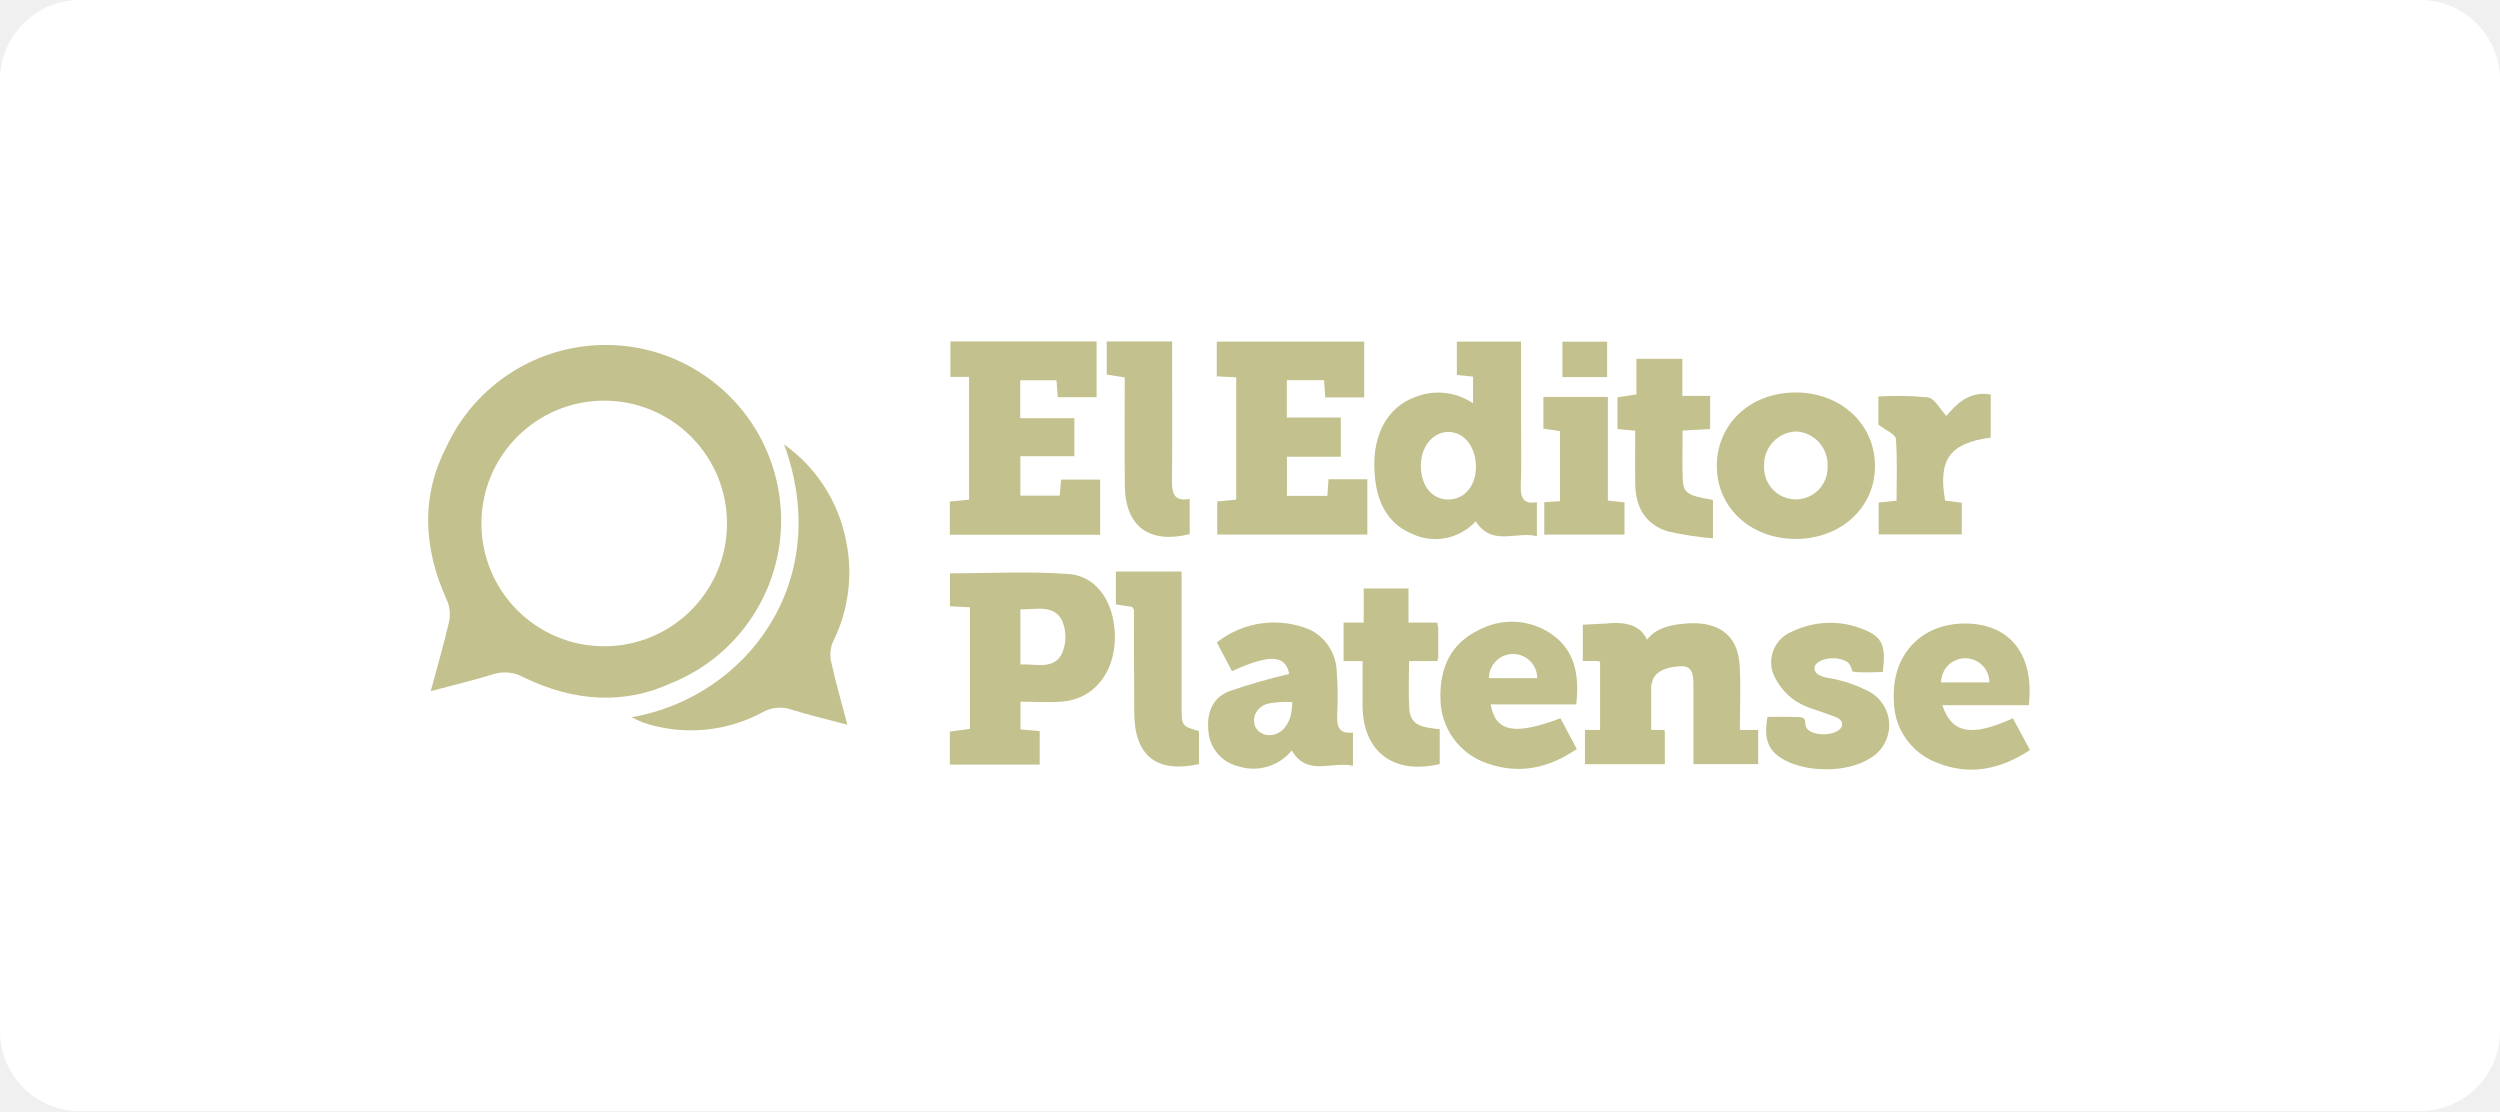
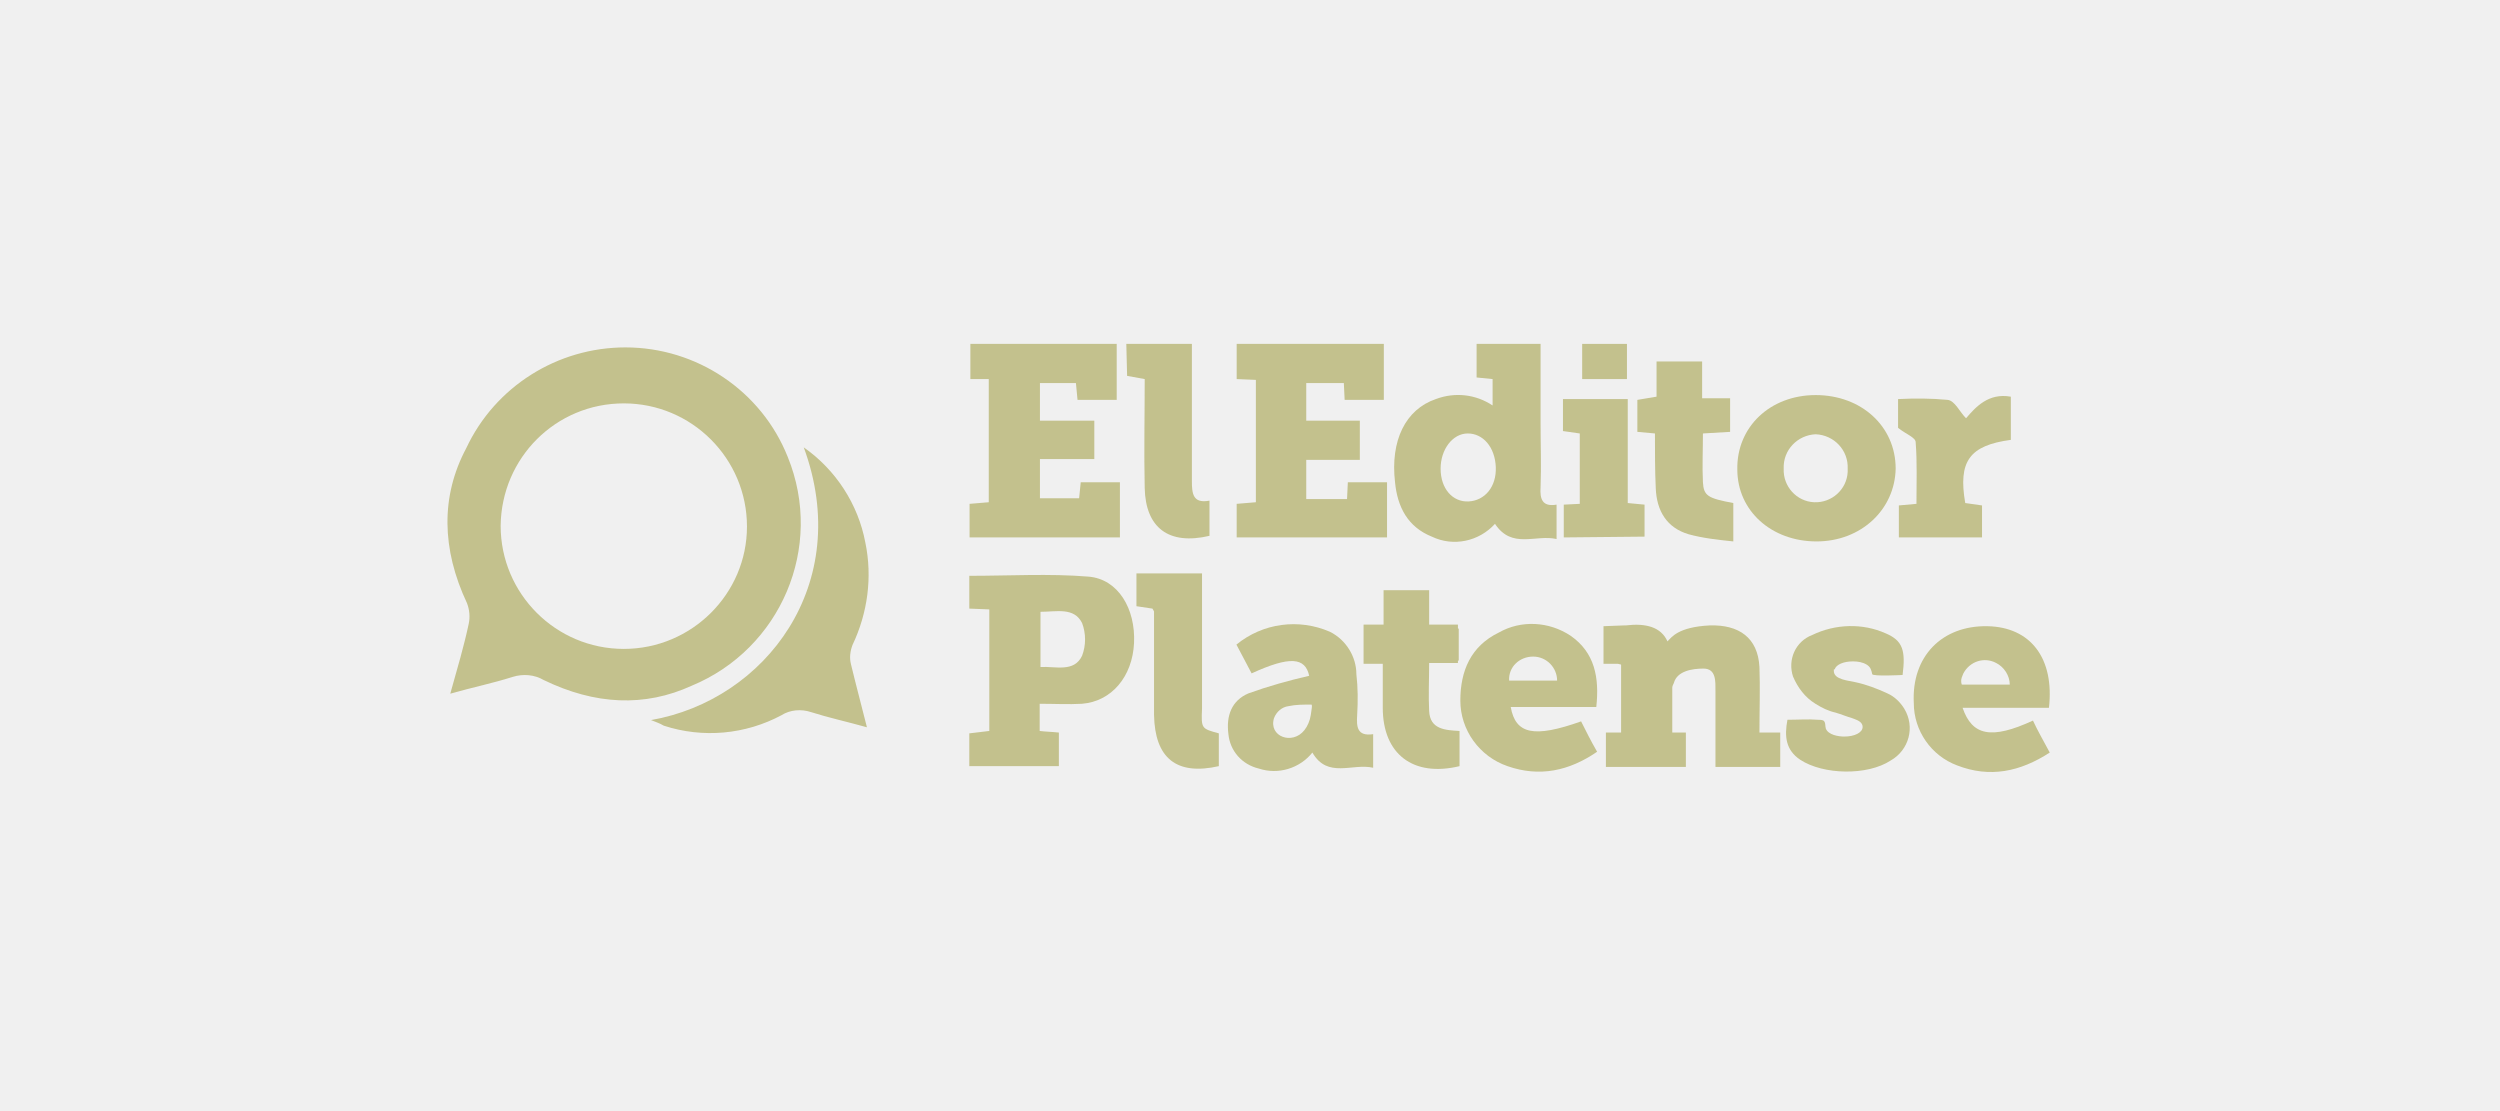
- <svg xmlns="http://www.w3.org/2000/svg" id="Grupo_250" data-name="Grupo 250" width="312.57" height="138.922" viewBox="0 0 312.57 138.922">
-   <defs>
-     <style>
-       .cls-1 {
-         fill: #fff;
-       }
- 
-       .cls-2 {
-         fill: #c3c18d;
-       }
-     </style>
-   </defs>
-   <g id="Grupo_246" data-name="Grupo 246">
-     <rect id="Rectángulo_140" data-name="Rectángulo 140" class="cls-1" width="312.57" height="138.922" rx="10" />
-   </g>
-   <g id="Grupo_249" data-name="Grupo 249" transform="translate(53.531 42.691)">
-     <g id="Grupo_247" data-name="Grupo 247" transform="translate(65.226)">
-       <path id="Trazado_161" data-name="Trazado 161" class="cls-2" d="M458.7,2782.734l-2.435-.121v-4.348H474.7v6.974h-4.873l-.148-2.147h-4.653v4.664h6.746v4.906h-6.733v4.894h5.058l.139-2.078h4.855v6.909H456.321v-4.135l2.376-.227Z" transform="translate(-422.893 -2778.248)" />
-       <path id="Trazado_162" data-name="Trazado 162" class="cls-2" d="M439.978,2782.681h-2.334v-4.426h18.276v6.967h-4.855l-.159-2.112h-4.533v4.74h6.772v4.754H446.39v4.93h4.924l.166-2.007h4.883v6.89h-18.79v-4.141l2.405-.246Z" transform="translate(-437.573 -2778.255)" />
-       <path id="Trazado_163" data-name="Trazado 163" class="cls-2" d="M479.641,2785.98v-3.333l-2.023-.2v-4.182h8.026v9.863c0,2.67.07,5.341-.027,8.007-.052,1.487.157,2.53,2.009,2.21v4.251c-2.623-.645-5.633,1.323-7.651-1.868a6.814,6.814,0,0,1-7.936,1.589c-2.955-1.235-4.265-3.735-4.628-6.763-.625-5.225,1.3-9.062,5.126-10.406A7.749,7.749,0,0,1,479.641,2785.98Zm-6.522,7.906c.036,2.5,1.453,4.171,3.5,4.126s3.458-1.832,3.387-4.26c-.073-2.457-1.571-4.237-3.521-4.187S473.083,2791.481,473.118,2793.886Z" transform="translate(-414.228 -2778.25)" />
-       <path id="Trazado_164" data-name="Trazado 164" class="cls-2" d="M501.224,2800.14c-5.614.038-9.875-3.814-9.943-8.981-.07-5.328,4.1-9.3,9.8-9.331,5.674-.032,9.972,3.93,9.976,9.2C511.064,2796.182,506.832,2800.1,501.224,2800.14Zm-.05-13.439a4.151,4.151,0,0,0-3.98,4.321,3.971,3.971,0,1,0,7.933.034A4.151,4.151,0,0,0,501.174,2786.7Z" transform="translate(-395.387 -2775.448)" />
-       <path id="Trazado_165" data-name="Trazado 165" class="cls-2" d="M510.94,2795.279l2.078.252v3.966H502.63v-3.99l2.237-.229c0-2.6.118-5.185-.091-7.74-.046-.57-1.246-1.045-2.184-1.772v-3.51a38.343,38.343,0,0,1,6.2.107c.85.141,1.5,1.468,2.3,2.319,1.207-1.394,2.759-3.153,5.549-2.676v5.383C511.5,2788.087,510.035,2790.111,510.94,2795.279Z" transform="translate(-386.501 -2775.372)" />
-       <path id="Trazado_166" data-name="Trazado 166" class="cls-2" d="M486.542,2788.468l-2.218-.221v-3.957l2.366-.366v-4.456h5.744v4.64h3.476v4.155l-3.442.175c0,2.08-.061,4.107.018,6.13.066,1.691.621,2.019,3.778,2.55v4.8a39.154,39.154,0,0,1-5.646-.868c-2.719-.828-4.007-2.939-4.067-5.751C486.5,2793.056,486.542,2790.814,486.542,2788.468Z" transform="translate(-400.851 -2777.303)" />
-       <path id="Trazado_167" data-name="Trazado 167" class="cls-2" d="M448.56,2778.258h8.176v3.039c0,4.706.032,9.415-.018,14.124-.018,1.574.054,2.917,2.212,2.523v4.4c-5.058,1.248-8.047-.954-8.108-6.024-.055-4.491-.012-8.982-.012-13.565l-2.25-.363Z" transform="translate(-428.943 -2778.253)" />
-       <path id="Trazado_168" data-name="Trazado 168" class="cls-2" d="M479.245,2799.353v-4.05l1.962-.127v-8.761l-2.071-.3v-3.975H487.2V2795.1l2.075.225v4.032Z" transform="translate(-404.926 -2775.206)" />
-       <path id="Trazado_169" data-name="Trazado 169" class="cls-2" d="M486.058,2778.271v4.426h-5.589v-4.426Z" transform="translate(-403.879 -2778.242)" />
+ <svg xmlns="http://www.w3.org/2000/svg" version="1.2" baseProfile="tiny" id="Capa_1" x="0px" y="0px" viewBox="0 0 312.6 138.9" overflow="visible" xml:space="preserve">
+   <g id="Grupo_24" transform="translate(-0.104 -0.043)">
+     <g id="Grupo_377" transform="translate(56.105 43.043)">
+       <g id="Grupo_374" transform="translate(65.233)">
+         <path id="Trazado_557" fill="#C3C18D" d="M35.8,4.5l-2.4-0.1V0h18.4v7h-4.9l-0.1-2.1h-4.7v4.7h6.7v4.9h-6.7v4.9h5.1l0.1-2.1h4.9     v6.9H33.4V20l2.4-0.2L35.8,4.5z" />
+         <path id="Trazado_558" fill="#C3C18D" d="M2.4,4.4H0.1V0h18.3v7h-4.9l-0.2-2.1H8.8v4.7h6.8v4.8H8.8v4.9h4.9l0.2-2h4.9v6.9H0V20     l2.4-0.2V4.4z" />
+         <path id="Trazado_559" fill="#C3C18D" d="M65.4,7.7V4.4l-2-0.2V0h8v9.9c0,2.7,0.1,5.3,0,8c-0.1,1.5,0.2,2.5,2,2.2v4.3     c-2.6-0.6-5.6,1.3-7.7-1.9c-2,2.2-5.2,2.9-7.9,1.6c-3-1.2-4.3-3.7-4.6-6.8c-0.6-5.2,1.3-9.1,5.1-10.4C60.7,6,63.3,6.3,65.4,7.7z      M58.9,15.6c0,2.5,1.5,4.2,3.5,4.1s3.5-1.8,3.4-4.3c-0.1-2.5-1.6-4.2-3.5-4.2S58.9,13.2,58.9,15.6z" />
+         <path id="Trazado_560" fill="#C3C18D" d="M105.9,24.7c-5.6,0-9.9-3.8-9.9-9c-0.1-5.3,4.1-9.3,9.8-9.3c5.7,0,10,3.9,10,9.2     C115.7,20.7,111.5,24.7,105.9,24.7z M105.8,11.3c-2.3,0.1-4.1,2-4,4.3c0,0,0,0,0,0c-0.1,2.2,1.6,4.1,3.8,4.2     c2.2,0.1,4.1-1.6,4.2-3.8c0-0.1,0-0.3,0-0.4C109.9,13.3,108.1,11.4,105.8,11.3C105.8,11.3,105.8,11.3,105.8,11.3L105.8,11.3z" />
+         <path id="Trazado_561" fill="#C3C18D" d="M124.5,19.9l2.1,0.3v4h-10.4v-4l2.2-0.2c0-2.6,0.1-5.2-0.1-7.7c0-0.6-1.2-1-2.2-1.8V6.9     c2.1-0.1,4.1-0.1,6.2,0.1c0.9,0.1,1.5,1.5,2.3,2.3c1.2-1.4,2.8-3.2,5.6-2.7V12C125,12.7,123.6,14.7,124.5,19.9z" />
+         <path id="Trazado_562" fill="#C3C18D" d="M85.7,11.2l-2.2-0.2V7l2.4-0.4V2.2h5.7v4.6h3.5V11l-3.4,0.2c0,2.1-0.1,4.1,0,6.1     c0.1,1.7,0.6,2,3.8,2.6v4.8c-1.9-0.2-3.8-0.4-5.6-0.9c-2.7-0.8-4-2.9-4.1-5.8C85.7,15.8,85.7,13.5,85.7,11.2z" />
+         <path id="Trazado_563" fill="#C3C18D" d="M19.6,0h8.2v3c0,4.7,0,9.4,0,14.1c0,1.6,0.1,2.9,2.2,2.5v4.4c-5.1,1.2-8-1-8.1-6     c-0.1-4.5,0-9,0-13.6l-2.2-0.4L19.6,0z" />
+         <path id="Trazado_564" fill="#C3C18D" d="M74.3,24.2v-4.1l2-0.1v-8.8l-2.1-0.3v-4h8.1v13l2.1,0.2v4L74.3,24.2z" />
+         <path id="Trazado_565" fill="#C3C18D" d="M82.2,0v4.4h-5.6V0H82.2z" />
+       </g>
+       <path id="Trazado_566" fill="#C3C18D" d="M96.4,48.7v4.1c-5.3,1.2-8-1-8.1-6.4c0-4.3,0-8.6,0-12.9c0-0.1-0.1-0.2-0.2-0.4l-2-0.3    v-4.1h8.2v13.5c0,1.1,0,2.3,0,3.4C94.2,48.1,94.2,48.1,96.4,48.7z" />
+       <path id="Trazado_567" fill="#C3C18D" d="M122.7,45.9c-0.1-1.9,0-3.9,0-6h3.6v-0.3h0.1v-4l-0.1,0v-0.5h-3.6v-4.3H117v4.3h-2.5V40    h2.2l0.2,0c0,1.9,0,3.7,0,5.5c0,5.8,3.8,8.7,9.6,7.3v-4.4C124.7,48.3,122.8,48.2,122.7,45.9z" />
+       <path id="Trazado_568" fill="#C3C18D" d="M164,48.6c0-2.9,0.1-5.5,0-8.2c-0.2-3.7-2.6-5.3-6.2-5.2c-4,0.2-4.8,1.5-5.3,2    c-0.8-1.8-2.7-2.3-5.2-2l-0.2,0l-2.6,0.1V40h1.8l0.4,0.1v8.5h-1.9v4.3h0v0h10v-4.1h0v-0.2h-1.7V43c0-0.2,0.1-0.4,0.2-0.6    c0.4-1.5,2.3-1.8,3.7-1.8c1.6,0,1.5,1.6,1.5,2.8c0,3.1,0,6.3,0,9.5h8.1v-4.3L164,48.6z" />
+       <path id="Trazado_569" fill="#C3C18D" d="M180,43.7c-1.3-0.6-2.6-1.1-4-1.4c-0.8-0.2-2.7-0.3-2.7-1.4c0-0.1,0-0.1,0-0.2l0,0l0.1,0    c0.2-0.6,1.1-1,2.3-1c0.6,0,1.2,0.1,1.7,0.4c0.5,0.3,0.6,0.7,0.7,1.2c0.1,0.3,3.8,0.1,3.8,0.1c0.4-3.1,0-4.3-2.1-5.2    c-2.9-1.3-6.3-1.2-9.2,0.2c-2.1,0.8-3.1,3.1-2.4,5.2c0.6,1.4,1.5,2.6,2.8,3.4c0.8,0.5,1.6,0.9,2.5,1.1c0.7,0.2,1.4,0.5,2.1,0.7    c0.5,0.2,1.3,0.4,1.3,1.1s-1,1.2-2.3,1.2c-0.7,0-2-0.2-2.3-1c-0.1-0.3,0-0.8-0.3-1c-0.2-0.1-0.5-0.1-0.7-0.1c-1.2-0.1-2.5,0-3.8,0    c-0.4,2.1-0.2,3.8,1.6,5c2.9,1.9,8.4,2,11.3,0.1c2.3-1.3,3.1-4.2,1.7-6.5C181.6,44.8,180.9,44.1,180,43.7z" />
+       <g id="Grupo_376" transform="translate(0 0.439)">
+         <g id="Grupo_375">
+           <path id="Trazado_570" fill="#C3C18D" d="M25.4,46.6c14.3-2.5,25.4-17,19.1-34.1c4,2.8,6.8,7.1,7.7,11.9      c0.9,4.3,0.3,8.8-1.6,12.8c-0.3,0.8-0.4,1.6-0.2,2.4c0.6,2.5,1.3,5.1,2,7.9c-2.5-0.7-4.8-1.2-7-1.9c-1.2-0.4-2.6-0.3-3.7,0.4      c-4.5,2.4-9.8,2.9-14.7,1.3C26.5,47,25.9,46.8,25.4,46.6z" />
+           <path id="Trazado_571" fill="#C3C18D" d="M22.2,0C13.7,0,5.9,4.9,2.3,12.6c-3.2,6-3.1,12.6,0.1,19.4c0.3,0.8,0.4,1.7,0.2,2.6      c-0.6,2.8-1.4,5.5-2.3,8.7c2.8-0.8,5.3-1.3,7.8-2.1c1.3-0.4,2.7-0.3,3.9,0.4c6.4,3.1,12.6,3.4,18.5,0.7      C41.6,37.7,47.1,25,42.5,13.7C39.2,5.4,31.1,0,22.2,0L22.2,0z M22,37.7c-8.5,0-15.4-6.9-15.4-15.4C6.7,13.8,13.5,7,22,7      c8.5,0,15.4,6.9,15.4,15.4c0,0,0,0,0,0C37.4,30.8,30.5,37.7,22,37.7C22,37.7,22,37.7,22,37.7L22,37.7z" />
+         </g>
+       </g>
+       <path id="Trazado_572" fill="#C3C18D" d="M80.1,29.1c-4.9-0.4-9.9-0.1-14.9-0.1v4.1l2.5,0.1v15.2l-2.5,0.3v4.1h11.2v-4.2    c-0.9-0.1-1.6-0.1-2.4-0.2V45c1.9,0,3.6,0.1,5.3,0c3.7-0.3,6.3-3.4,6.5-7.6C86,33.1,83.8,29.4,80.1,29.1z M79.3,39    c-1,2.1-3.3,1.3-5.2,1.4v-6.9c2,0,4.2-0.6,5.2,1.4C79.8,36.2,79.8,37.7,79.3,39L79.3,39z" />
+       <path id="Trazado_573" fill="#C3C18D" d="M132.9,45.4h10.7c0.4-3.7-0.2-6.8-3.2-8.9c-2.7-1.8-6.2-2-9-0.4    c-3.5,1.7-4.8,4.8-4.8,8.5c0,3.7,2.4,7,5.9,8.2c4,1.4,7.7,0.6,11.2-1.8c-0.8-1.4-1.4-2.6-2-3.8C135.8,49.3,133.5,48.8,132.9,45.4z     M135.7,39.1c1.7,0,3,1.4,3,3h-6C132.6,40.4,134,39.1,135.7,39.1C135.7,39.1,135.7,39.1,135.7,39.1L135.7,39.1z" />
+       <path id="Trazado_574" fill="#C3C18D" d="M198.2,47.1c-5.2,2.4-7.6,1.9-8.8-1.6h10.8c0.7-6.2-2.3-10.1-7.7-10.2    c-5.7-0.1-9.5,3.8-9.2,9.6c0,3.5,2.2,6.6,5.4,7.8c4.1,1.6,7.9,0.8,11.6-1.6C199.5,49.6,198.8,48.4,198.2,47.1z M189.3,41.7    l0.2-0.5c0.8-1.5,2.6-2.1,4.1-1.3c1,0.5,1.7,1.6,1.7,2.7h-6C189.2,42.3,189.2,42,189.3,41.7z" />
+       <path id="Trazado_575" fill="#C3C18D" d="M113.7,46.4c0.1-1.7,0.1-3.4-0.1-5.1c0-2.2-1.3-4.3-3.3-5.3c-3.9-1.7-8.4-1.1-11.7,1.6    l1.9,3.6c4.8-2.2,6.7-2,7.2,0.3c-2.6,0.6-5.1,1.3-7.6,2.2c-2.1,0.9-2.8,2.8-2.5,5.1c0.2,2.1,1.7,3.8,3.8,4.3c2.4,0.8,5.1,0,6.7-2    c1.9,3.3,5,1.3,7.6,1.9v-4.2C113.7,49.1,113.6,47.9,113.7,46.4z M108,45.7l-0.1,0.7c-0.1,0.7-0.4,1.4-0.8,1.9    c-1.5,1.9-4.5,0.8-3.8-1.5c0.3-0.8,1-1.4,1.8-1.5c0.9-0.2,1.9-0.2,2.9-0.2C108.1,45.3,108,45.5,108,45.7L108,45.7z" />
    </g>
-     <path id="Trazado_170" data-name="Trazado 170" class="cls-2" d="M459.588,2814.316v4.13c-5.29,1.153-8.042-1.014-8.09-6.349-.039-4.289-.023-8.578-.043-12.868,0-.125-.112-.249-.207-.446l-2.048-.3v-4.118h8.217v13.54c0,1.125,0,2.25,0,3.375C457.426,2813.682,457.428,2813.682,459.588,2814.316Z" transform="translate(-363.214 -2765.599)" />
-     <path id="Trazado_171" data-name="Trazado 171" class="cls-2" d="M473.356,2810.6c-.114-1.943-.023-3.9-.023-5.969H476.9v-.277l.084-.005v-4.014l-.084-.005v-.505h-3.639v-4.272h-5.6v4.272h-2.516v4.807h2.221l.154.023c0,1.889,0,3.7,0,5.513,0,5.769,3.848,8.715,9.645,7.338v-4.358C475.377,2812.944,473.494,2812.892,473.356,2810.6Z" transform="translate(-350.691 -2764.672)" />
-     <path id="Trazado_172" data-name="Trazado 172" class="cls-2" d="M501.533,2811.344c0-2.873.139-5.535-.034-8.176-.239-3.666-2.628-5.317-6.235-5.158-4.019.177-4.821,1.512-5.349,2.041-.8-1.794-2.7-2.312-5.235-1.994l-.154-.007-2.63.137v4.54h1.784l.377.073v8.543h-1.893v4.278h.027v.005h9.961v-4.087h-.034v-.2h-1.675v-5.551c.052-.193.1-.384.159-.571.425-1.463,2.334-1.805,3.651-1.839,1.58-.041,1.473,1.554,1.475,2.753.009,3.148,0,6.3,0,9.486h8.094v-4.278Z" transform="translate(-337.532 -2762.771)" />
-     <path id="Trazado_173" data-name="Trazado 173" class="cls-2" d="M507.429,2806.465a17.237,17.237,0,0,0-3.96-1.435c-.782-.192-2.693-.251-2.693-1.4a.678.678,0,0,1,.021-.159l-.045-.027.064-.045c.2-.575,1.136-1.01,2.26-1.01a3.344,3.344,0,0,1,1.693.4c.5.3.571.68.73,1.209.077.261,3.816.11,3.817.105.411-3.142-.025-4.316-2.139-5.207a10.911,10.911,0,0,0-9.193.157,4.128,4.128,0,0,0-2.378,5.244,7.733,7.733,0,0,0,2.784,3.421,9.6,9.6,0,0,0,2.462,1.1c.7.235,1.4.487,2.1.739.509.185,1.287.419,1.287,1.1s-1.03,1.239-2.3,1.239c-.72,0-2.007-.191-2.255-1.021-.1-.327.025-.8-.3-1.01a1.489,1.489,0,0,0-.737-.116c-1.25-.07-2.5-.027-3.75-.027-.359,2.1-.252,3.821,1.555,5.048,2.864,1.946,8.353,2.026,11.286.116A4.771,4.771,0,0,0,507.429,2806.465Z" transform="translate(-327.447 -2762.78)" />
-     <g id="Grupo_248" data-name="Grupo 248" transform="translate(0 0.439)">
-       <path id="Trazado_174" data-name="Trazado 174" class="cls-2" d="M415.292,2819.578c14.345-2.5,25.356-16.971,19.056-34.112a19.276,19.276,0,0,1,7.731,11.927,19.509,19.509,0,0,1-1.623,12.771,4.075,4.075,0,0,0-.23,2.446c.561,2.544,1.287,5.053,2.035,7.9-2.518-.671-4.794-1.2-7.015-1.9a4.436,4.436,0,0,0-3.707.407,18.834,18.834,0,0,1-14.716,1.257A15.245,15.245,0,0,1,415.292,2819.578Z" transform="translate(-389.849 -2773.03)" />
-       <path id="Trazado_175" data-name="Trazado 175" class="cls-2" d="M423.241,2778.5a21.935,21.935,0,0,0-19.869,12.642c-3.167,6.047-3.064,12.571.055,19.356a4.385,4.385,0,0,1,.223,2.623c-.636,2.786-1.444,5.533-2.287,8.662,2.841-.757,5.328-1.344,7.763-2.1a4.824,4.824,0,0,1,3.867.376c6.383,3.1,12.623,3.4,18.457.714a21.934,21.934,0,0,0-8.21-42.273Zm-.187,37.671a15.353,15.353,0,1,1,15.353-15.352A15.352,15.352,0,0,1,423.054,2816.172Z" transform="translate(-401.042 -2778.501)" />
-     </g>
-     <path id="Trazado_176" data-name="Trazado 176" class="cls-2" d="M452.482,2794.633c-4.923-.382-9.9-.095-14.891-.095v4.11l2.5.138v15.2l-2.518.343v4.126h11.234v-4.185c-.882-.08-1.625-.149-2.4-.218v-3.464c1.851,0,3.6.132,5.326-.026,3.748-.349,6.283-3.4,6.462-7.582C458.379,2798.606,456.178,2794.919,452.482,2794.633Zm-.889,9.929c-1.036,2.076-3.262,1.275-5.2,1.368v-6.885c1.959.023,4.164-.632,5.2,1.369A5.226,5.226,0,0,1,451.593,2804.563Z" transform="translate(-372.347 -2765.546)" />
-     <path id="Trazado_177" data-name="Trazado 177" class="cls-2" d="M478.209,2808.213h10.7c.405-3.688-.161-6.83-3.192-8.854a8.728,8.728,0,0,0-9.038-.416c-3.521,1.693-4.83,4.765-4.751,8.473a8.6,8.6,0,0,0,5.883,8.188c3.994,1.381,7.66.583,11.165-1.811l-2.043-3.846C481.175,2812.125,478.8,2811.666,478.209,2808.213Zm2.8-6.3a3.022,3.022,0,0,1,3.021,3.021h-6.042A3.022,3.022,0,0,1,481.014,2801.908Z" transform="translate(-345.363 -2762.836)" />
-     <path id="Trazado_178" data-name="Trazado 178" class="cls-2" d="M518.566,2809.856c-5.176,2.357-7.64,1.916-8.82-1.639h10.813c.7-6.249-2.268-10.067-7.685-10.206-5.681-.146-9.5,3.844-9.188,9.588a8.3,8.3,0,0,0,5.421,7.822c4.087,1.646,7.9.823,11.6-1.593Zm-8.836-5.385.184-.46a3.017,3.017,0,0,1,5.714,1.357h-6.04A2.982,2.982,0,0,1,509.73,2804.47Z" transform="translate(-320.431 -2762.74)" />
-     <path id="Trazado_179" data-name="Trazado 179" class="cls-2" d="M471.811,2809.191a39.1,39.1,0,0,0-.066-5.053,6.038,6.038,0,0,0-3.3-5.271,11.547,11.547,0,0,0-11.691,1.562l1.891,3.6c4.815-2.2,6.687-2.014,7.154.345a73.05,73.05,0,0,0-7.558,2.182c-2.118.854-2.8,2.818-2.534,5.067a4.89,4.89,0,0,0,3.758,4.306,6.168,6.168,0,0,0,6.655-1.993c1.93,3.309,4.985,1.313,7.649,1.919V2811.7C471.783,2811.926,471.747,2810.666,471.811,2809.191Zm-5.649-.742-.082.687a4.232,4.232,0,0,1-.807,1.916c-1.521,1.9-4.453.841-3.771-1.513a2.327,2.327,0,0,1,1.827-1.486,12.061,12.061,0,0,1,2.857-.157C466.185,2808.077,466.176,2808.26,466.162,2808.448Z" transform="translate(-358.144 -2762.803)" />
  </g>
</svg>
